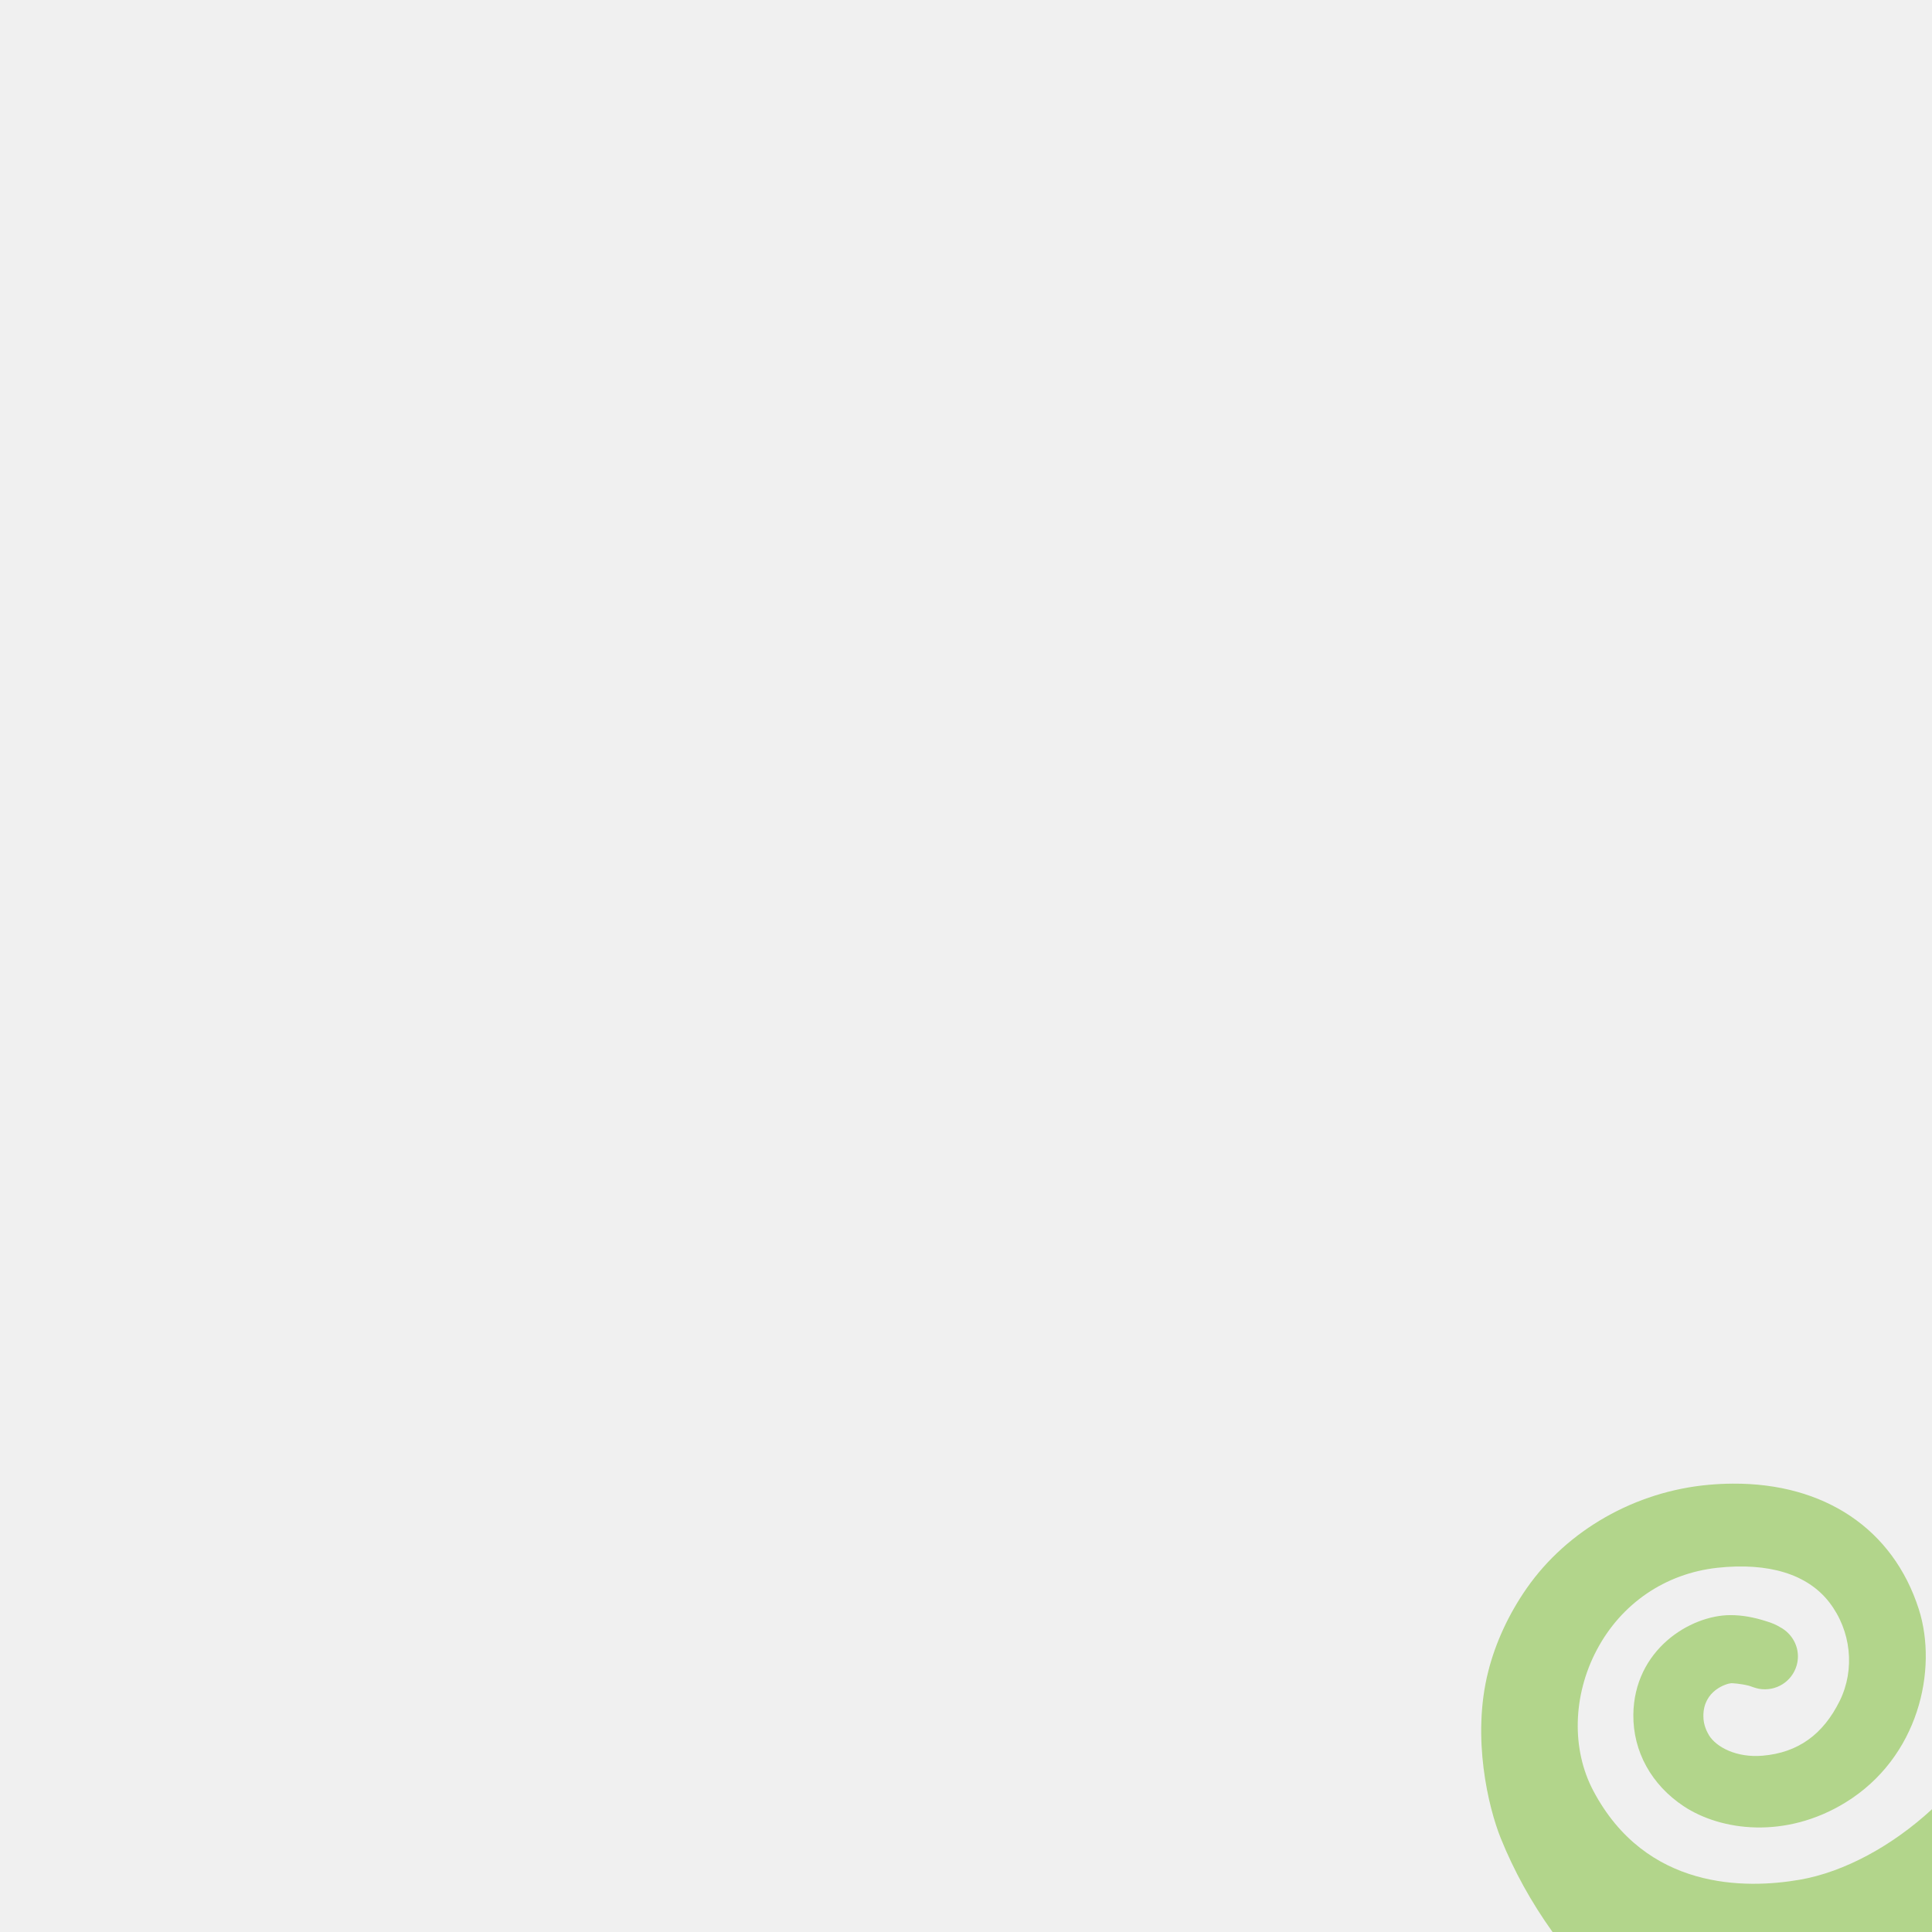
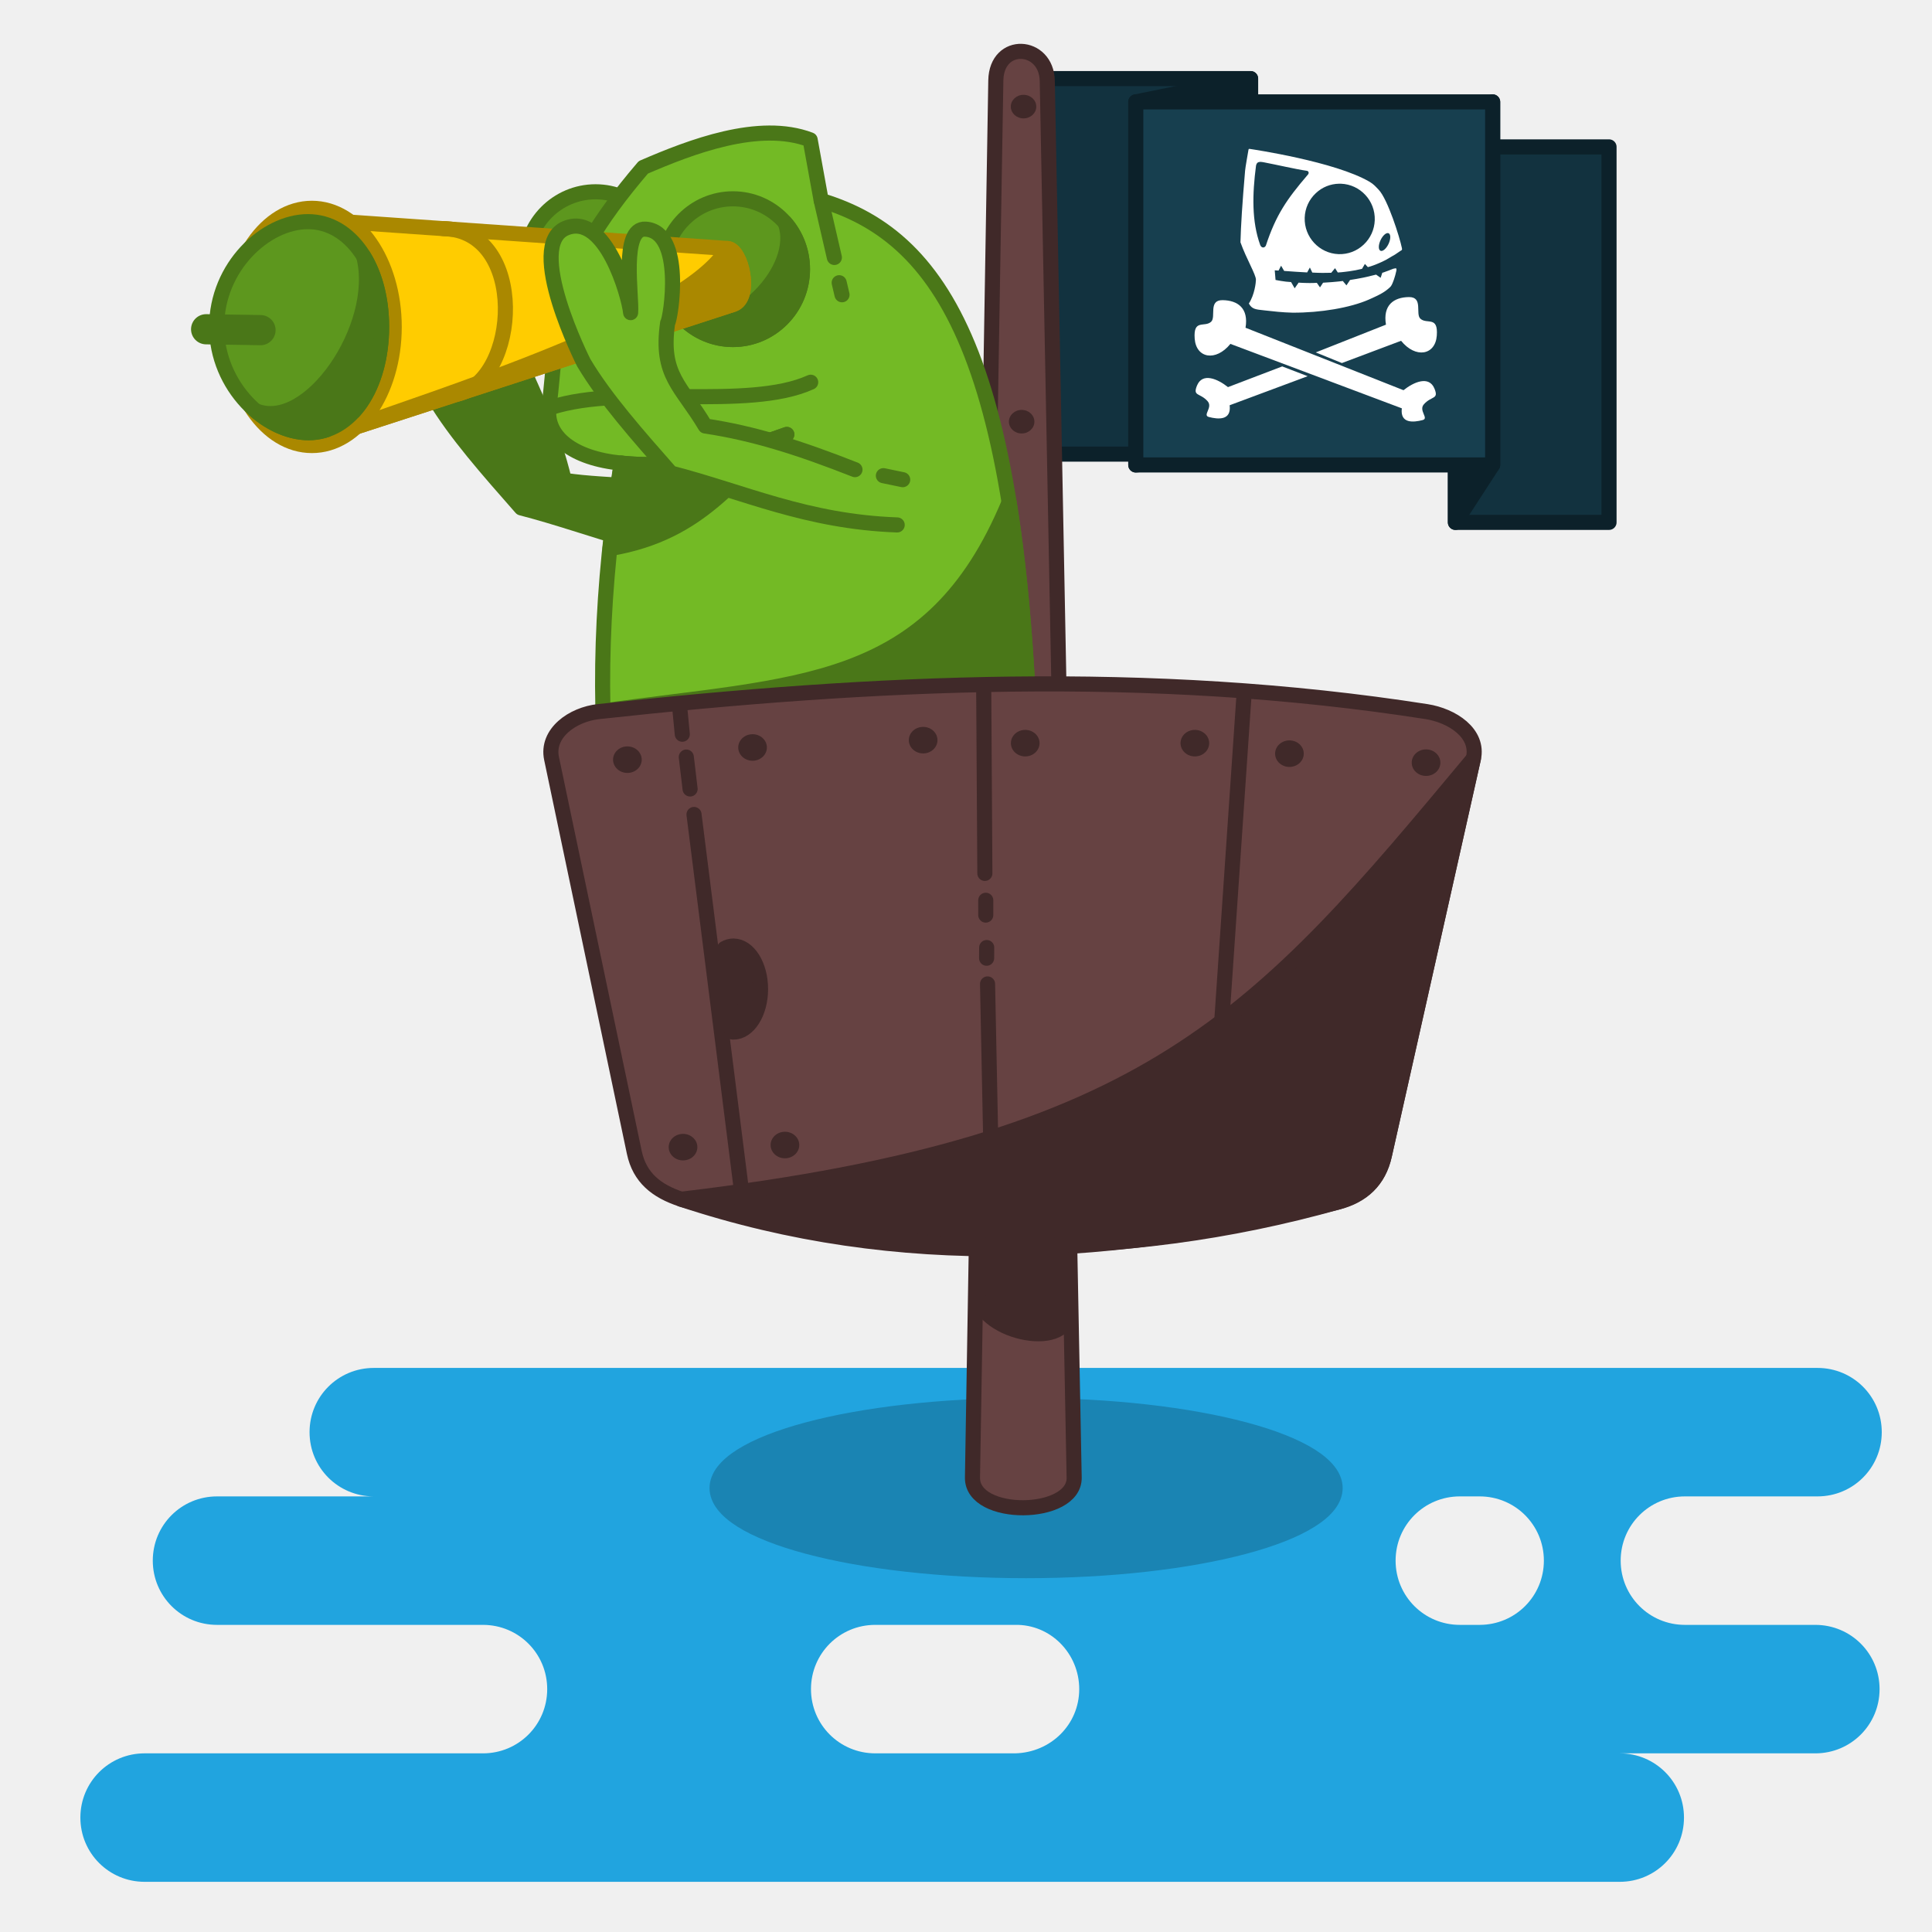
- <svg xmlns="http://www.w3.org/2000/svg" style="fill-rule:evenodd;stroke-width:28.222;stroke-linejoin:round" id="svg59" xml:space="preserve" preserveAspectRatio="xMidYMid" viewBox="0 0 600 600" height="600" width="600" version="1.2">
-   <defs id="defs8" class="ClipPathGroup">
-     <clipPath clipPathUnits="userSpaceOnUse" id="presentation_clip_path">
-       <rect id="rect2" height="17639" width="17145" y="0" x="0" />
-     </clipPath>
-     <clipPath clipPathUnits="userSpaceOnUse" id="presentation_clip_path_shrink">
-       <rect id="rect5" height="17604" width="17111" y="17" x="17" />
-     </clipPath>
-   </defs>
-   <defs id="defs10" class="TextShapeIndex" />
-   <defs id="defs42" class="EmbeddedBulletChars">
-     <g transform="matrix(4.8828125e-4,0,0,-4.8828125e-4,0,0)" id="bullet-char-template-57356">
-       <path id="path12" d="M 580,1141 1163,571 580,0 -4,571 Z" />
-     </g>
-     <g transform="matrix(4.8828125e-4,0,0,-4.8828125e-4,0,0)" id="bullet-char-template-57354">
-       <path id="path15" d="M 8,1128 H 1137 V 0 H 8 Z" />
-     </g>
-     <g transform="matrix(4.8828125e-4,0,0,-4.8828125e-4,0,0)" id="bullet-char-template-10146">
-       <path id="path18" d="M 174,0 602,739 174,1481 1456,739 Z M 1358,739 309,1346 659,739 Z" />
-     </g>
-     <g transform="matrix(4.8828125e-4,0,0,-4.8828125e-4,0,0)" id="bullet-char-template-10132">
-       <path id="path21" d="M 2015,739 1276,0 H 717 l 543,543 H 174 v 393 h 1086 l -543,545 h 557 z" />
-     </g>
-     <g transform="matrix(4.8828125e-4,0,0,-4.8828125e-4,0,0)" id="bullet-char-template-10007">
-       <path id="path24" d="m 0,-2 c -7,16 -16,29 -25,39 l 381,530 c -94,256 -141,385 -141,387 0,25 13,38 40,38 9,0 21,-2 34,-5 21,4 42,12 65,25 l 27,-13 111,-251 280,301 64,-25 24,25 c 21,-10 41,-24 62,-43 C 886,937 835,863 770,784 769,783 710,716 594,584 L 774,223 c 0,-27 -21,-55 -63,-84 l 16,-20 C 717,90 699,76 672,76 641,76 570,178 457,381 L 164,-76 c -22,-34 -53,-51 -92,-51 -42,0 -63,17 -64,51 -7,9 -10,24 -10,44 0,9 1,19 2,30 z" />
-     </g>
-     <g transform="matrix(4.8828125e-4,0,0,-4.8828125e-4,0,0)" id="bullet-char-template-10004">
-       <path id="path27" d="M 285,-33 C 182,-33 111,30 74,156 52,228 41,333 41,471 c 0,78 14,145 41,201 34,71 87,106 158,106 53,0 88,-31 106,-94 l 23,-176 c 8,-64 28,-97 59,-98 l 735,706 c 11,11 33,17 66,17 42,0 63,-15 63,-46 V 965 c 0,-36 -10,-64 -30,-84 L 442,47 C 390,-6 338,-33 285,-33 Z" />
-     </g>
-     <g transform="matrix(4.8828125e-4,0,0,-4.8828125e-4,0,0)" id="bullet-char-template-9679">
-       <path id="path30" d="M 813,0 C 632,0 489,54 383,161 276,268 223,411 223,592 c 0,181 53,324 160,431 106,107 249,161 430,161 179,0 323,-54 432,-161 108,-107 162,-251 162,-431 0,-180 -54,-324 -162,-431 C 1136,54 992,0 813,0 Z" />
-     </g>
-     <g transform="matrix(4.8828125e-4,0,0,-4.8828125e-4,0,0)" id="bullet-char-template-8226">
-       <path id="path33" d="m 346,457 c -73,0 -137,26 -191,78 -54,51 -81,114 -81,188 0,73 27,136 81,188 54,52 118,78 191,78 73,0 134,-26 185,-79 51,-51 77,-114 77,-187 0,-75 -25,-137 -76,-188 -50,-52 -112,-78 -186,-78 z" />
-     </g>
-     <g transform="matrix(4.8828125e-4,0,0,-4.8828125e-4,0,0)" id="bullet-char-template-8211">
-       <path id="path36" d="M -4,459 H 1135 V 606 H -4 Z" />
-     </g>
-     <g transform="matrix(4.8828125e-4,0,0,-4.8828125e-4,0,0)" id="bullet-char-template-61548">
-       <path id="path39" d="m 173,740 c 0,163 58,303 173,419 116,115 255,173 419,173 163,0 302,-58 418,-173 116,-116 174,-256 174,-419 0,-163 -58,-303 -174,-418 C 1067,206 928,148 765,148 601,148 462,206 346,322 231,437 173,577 173,740 Z" />
-     </g>
-   </defs>
-   <defs id="defs44" class="TextEmbeddedBitmaps" />
-   <g transform="matrix(0.00166145,0,0,0.00166145,3.026428,559.1118)" id="g49">
-     <g class="Master_Slide" id="id2">
-       <g class="Background" id="bg-id2" />
-       <g class="BackgroundObjects" id="bo-id2" />
-     </g>
-   </g>
-   <g transform="matrix(0.00166145,0,0,0.00166145,3.026428,559.1118)" id="g57" class="SlideGroup">
-     <g id="g55">
-       <g id="container-id1">
-         <g clip-path="url(#presentation_clip_path)" class="Slide" id="id1">
-           <g id="g51" class="Page" />
-         </g>
+ <svg xmlns="http://www.w3.org/2000/svg" id="svg8" version="1.1" viewBox="0 0 256 256" height="256" width="256">
+   <defs id="defs2" />
+   <g transform="translate(0,-866.5196)" id="layer1">
+     <path id="rect1180" d="m 49.529,1047.777 c -4.715,0 -8.512,3.796 -8.512,8.512 0,4.704 3.778,8.493 8.478,8.511 H 31.003 28.756 c -4.715,0 -8.511,3.796 -8.511,8.512 0,4.715 3.795,8.512 8.511,8.512 h 1.095 1.152 32.994 c 4.715,0 8.511,3.796 8.511,8.512 0,4.715 -3.795,8.512 -8.511,8.512 H 29.851 c -0.01,0 -0.021,-8e-4 -0.031,-10e-4 H 19.162 c -4.715,0 -8.512,3.796 -8.512,8.512 0,4.715 3.796,8.512 8.512,8.512 h 34.145 127.172 31.026 3.119 c 4.715,0 8.512,-3.796 8.512,-8.512 0,-4.705 -3.78,-8.494 -8.48,-8.511 h 25.885 c 4.715,0 8.512,-3.796 8.512,-8.512 0,-4.715 -3.796,-8.512 -8.512,-8.512 h -17.282 c -4.715,0 -8.512,-3.796 -8.512,-8.512 0,-4.715 3.796,-8.512 8.512,-8.512 h 17.572 c 4.715,0 8.512,-3.796 8.512,-8.512 0,-4.715 -3.796,-8.511 -8.512,-8.511 H 235.677 65.415 54.745 Z m 146.53,17.023 c 4.715,0 8.512,3.796 8.512,8.512 0,4.715 -3.796,8.508 -8.512,8.512 h -2.623 c -4.715,0 -8.512,-3.796 -8.512,-8.512 0,-4.715 3.796,-8.512 8.512,-8.512 z m -80.088,17.023 h 18.52 c 4.714,-0.098 8.512,3.796 8.512,8.512 0,4.715 -3.797,8.414 -8.512,8.512 h -18.52 c -4.715,-6e-4 -8.512,-3.796 -8.512,-8.512 0,-4.715 3.796,-8.512 8.512,-8.512 z" style="opacity:1;fill:#21a4df;fill-opacity:1;stroke:none;stroke-width:2;stroke-linecap:round;stroke-linejoin:round;stroke-miterlimit:4;stroke-dasharray:none;stroke-opacity:1" />
+     <path id="path844-7" d="m 94.146,933.236 c -7.307,-2.875 -12.942,-2.115 -19.377,-3.071 -1.509,-6.353 -3.885,-11.188 -6.142,-16.233 0.431,-0.575 2.226,-12.092 -2.925,-12.43 -3.305,-0.218 -1.789,8.906 -1.978,11.063 -0.213,-2.176 -3.32,-13.297 -8.551,-11.209 -5.571,2.223 2.34,17.841 2.34,17.841 2.818,4.746 7.219,9.689 11.553,14.624 9.744,2.521 17.969,6.445 29.979,6.873" style="opacity:1;fill:#4a7718;fill-opacity:1;stroke:#4a7718;stroke-width:2;stroke-linecap:round;stroke-linejoin:round;stroke-miterlimit:4;stroke-dasharray:none;stroke-opacity:1" />
+     <ellipse ry="9.323" rx="9.22" cy="901.255" cx="78.914" id="path897-6" style="opacity:1;fill:#5d971e;fill-opacity:1;stroke:#4a7718;stroke-width:2;stroke-linecap:round;stroke-linejoin:round;stroke-miterlimit:4;stroke-dasharray:none;stroke-opacity:1" />
+     <ellipse ry="10.941" rx="40.946" cy="1063.697" cx="135.963" id="path1251" style="opacity:1;fill:#1a84b3;fill-opacity:1;stroke:#1a84b3;stroke-width:2;stroke-linecap:round;stroke-linejoin:round;stroke-miterlimit:4;stroke-dasharray:none;stroke-opacity:1" />
+     <rect y="876.936" x="137.545" height="49.754" width="28.166" id="rect834" style="opacity:1;fill:#12323f;fill-opacity:1;stroke:#0c212a;stroke-width:2;stroke-linecap:round;stroke-linejoin:round;stroke-miterlimit:4;stroke-dasharray:none;stroke-opacity:1" />
+     <path id="rect826" d="m 131.952,877.183 -3.094,185.122 c -0.09,5.415 13.575,5.253 13.474,0 L 138.77,877.245 c -0.096,-4.998 -6.728,-5.428 -6.818,-0.062 z" style="opacity:1;fill:#664242;fill-opacity:1;stroke:#402929;stroke-width:2;stroke-linecap:round;stroke-linejoin:round;stroke-miterlimit:4;stroke-dasharray:none;stroke-opacity:1" />
+     <path id="rect826-3" d="m 129.968,1027.284 -0.437,10.294 c -0.23,5.411 11.927,8.088 11.976,2.833 l 0.124,-13.377 c -0.976,-4.172 -7.317,0.56 -11.662,0.25 z" style="opacity:1;fill:#402929;fill-opacity:1;stroke:#402929;stroke-width:2;stroke-linecap:round;stroke-linejoin:round;stroke-miterlimit:4;stroke-dasharray:none;stroke-opacity:1" />
+     <rect y="885.983" x="192.85" height="49.754" width="20.354" id="rect832" style="opacity:1;fill:#12323f;fill-opacity:1;stroke:#0c212a;stroke-width:2;stroke-linecap:round;stroke-linejoin:round;stroke-miterlimit:4;stroke-dasharray:none;stroke-opacity:1" />
+     <path id="path836" d="m 80.858,974.243 c -1.754,-14.612 -1.196,-30.092 1.462,-46.358 -6.382,-0.612 -10.07,-3.514 -9.579,-7.385 1.38,-10.885 -0.14,-17.028 12.504,-31.807 6.243,-2.696 15.335,-6.221 22.105,-3.647 l 1.462,8.043 c 16.822,5.044 26.974,22.387 27.91,80.57 z" style="opacity:1;fill:#73ba25;fill-opacity:1;stroke:#4a7718;stroke-width:2;stroke-linecap:round;stroke-linejoin:round;stroke-miterlimit:4;stroke-dasharray:none;stroke-opacity:1" />
+     <ellipse ry="9.323" rx="9.22" cy="902.186" cx="97.114" id="path897" style="opacity:1;fill:#5d971e;fill-opacity:1;stroke:#4a7718;stroke-width:2;stroke-linecap:round;stroke-linejoin:round;stroke-miterlimit:4;stroke-dasharray:none;stroke-opacity:1" />
+     <path id="path836-5" d="m 79.301,960.811 c 26.291,-3.779 43.99,-2.641 54.413,-27.742 1.718,10.631 2.741,23.938 3.008,40.59 z" style="opacity:1;fill:#4a7718;fill-opacity:1;stroke:#4a7718;stroke-width:2;stroke-linecap:round;stroke-linejoin:round;stroke-miterlimit:4;stroke-dasharray:none;stroke-opacity:1" />
+     <path id="rect828" d="m 79.301,960.811 c -3.423,0.373 -6.924,2.846 -6.216,6.217 l 10.96,52.18 c 0.708,3.37 2.947,5.133 6.216,6.216 29.078,9.636 57.914,7.72 86.96,0.395 3.339,-0.842 5.462,-2.856 6.216,-6.216 l 11.799,-52.575 c 0.754,-3.36 -2.814,-5.685 -6.216,-6.217 -36.711,-5.736 -73.236,-3.98 -109.719,0 z" style="opacity:1;fill:#664242;fill-opacity:1;stroke:#402929;stroke-width:2;stroke-linecap:round;stroke-linejoin:round;stroke-miterlimit:4;stroke-dasharray:none;stroke-opacity:1" />
+     <path id="path838" d="m 82.321,927.885 c 8.751,0.891 15.337,-1.466 21.936,-3.802" style="opacity:1;fill:none;stroke:#4a7718;stroke-width:2;stroke-linecap:round;stroke-linejoin:round;stroke-miterlimit:4;stroke-dasharray:none;stroke-opacity:1" />
+     <path id="path840" d="m 73.034,920.5 c 9.741,-3.136 26.031,0.462 34.387,-3.334" style="opacity:1;fill:none;stroke:#4a7718;stroke-width:2;stroke-linecap:round;stroke-linejoin:round;stroke-miterlimit:4;stroke-dasharray:none;stroke-opacity:1" />
+     <path id="path842" d="m 119.612,930.079 -2.559,-0.53" style="opacity:1;fill:none;stroke:#4a7718;stroke-width:2;stroke-linecap:round;stroke-linejoin:round;stroke-miterlimit:4;stroke-dasharray:none;stroke-opacity:1" />
+     <path id="path897-9" d="m 90.798,908.979 c 1.65,1.57 3.872,2.531 6.317,2.531 5.092,-1.1e-4 9.22,-4.174 9.22,-9.323 -5e-5,-2.363 -0.869,-4.521 -2.302,-6.164 2.302,6.164 -6.917,15.487 -13.234,12.956 z" style="opacity:1;fill:#4a7718;fill-opacity:1;stroke:#4a7718;stroke-width:2;stroke-linecap:round;stroke-linejoin:round;stroke-miterlimit:4;stroke-dasharray:none;stroke-opacity:1" />
+     <path id="path846" d="m 96.39,899.446 -51.084,-3.568 -0.62,28.024 52.531,-17.062 c 2.446,-0.926 1.041,-7.272 -0.827,-7.394 z" style="opacity:1;fill:#ffcc00;fill-opacity:1;stroke:#aa8800;stroke-width:2;stroke-linecap:round;stroke-linejoin:round;stroke-miterlimit:4;stroke-dasharray:none;stroke-opacity:1" />
+     <path id="path848" d="m 60.55,918.758 c 8.302,-1.849 9.421,-21.728 -1.822,-21.955" style="opacity:1;fill:none;stroke:#aa8800;stroke-width:2;stroke-linecap:round;stroke-linejoin:round;stroke-miterlimit:4;stroke-dasharray:none;stroke-opacity:1" />
+     <path id="path852" d="m 90.073,960.34 0.334,3.467" style="opacity:1;fill:none;stroke:#402929;stroke-width:2;stroke-linecap:round;stroke-linejoin:round;stroke-miterlimit:4;stroke-dasharray:none;stroke-opacity:1" />
+     <path id="path854" d="m 90.939,966.834 0.502,4.227" style="opacity:1;fill:none;stroke:#402929;stroke-width:2;stroke-linecap:round;stroke-linejoin:round;stroke-miterlimit:4;stroke-dasharray:none;stroke-opacity:1" />
+     <path id="path856" d="m 91.961,974.441 6.462,51.203" style="opacity:1;fill:none;stroke:#402929;stroke-width:2;stroke-linecap:round;stroke-linejoin:round;stroke-miterlimit:4;stroke-dasharray:none;stroke-opacity:1" />
+     <path id="path866" d="m 130.349,958.009 0.15,24.24 m 0.12,3.562 -5.7e-4,1.96 m 0.124,4.302 -0.011,1.416 m 0.124,3.407 0.612,30.138" style="opacity:1;fill:none;stroke:#402929;stroke-width:2;stroke-linecap:round;stroke-linejoin:round;stroke-miterlimit:4;stroke-dasharray:none;stroke-opacity:1" />
+     <path id="path870" d="m 164.839,958.602 -4.58,67.124" style="opacity:1;fill:none;stroke:#402929;stroke-width:2;stroke-linecap:round;stroke-linejoin:round;stroke-miterlimit:4;stroke-dasharray:none;stroke-opacity:1" />
+     <path id="path874" d="m 108.813,893.089 1.744,7.546" style="opacity:1;fill:none;stroke:#4a7718;stroke-width:2;stroke-linecap:round;stroke-linejoin:round;stroke-miterlimit:4;stroke-dasharray:none;stroke-opacity:1" />
+     <ellipse cx="41.325" cy="909.838" rx="10.91" ry="15.718" id="path879" style="opacity:1;fill:#ffcc00;fill-opacity:1;stroke:#aa8800;stroke-width:2;stroke-linecap:round;stroke-linejoin:round;stroke-miterlimit:4;stroke-dasharray:none;stroke-opacity:1" />
+     <path id="path879-3" d="m 40.8,895.888 c -5.621,2.8e-4 -12.091,5.982 -12.091,13.936 -2.65e-4,7.954 6.555,14.031 12.177,14.032 5.622,6.2e-4 9.68,-6.077 9.68,-14.032 -1.99e-4,-7.954 -4.144,-13.937 -9.766,-13.936 z" style="opacity:1;fill:#5d971e;fill-opacity:1;stroke:#4a7718;stroke-width:2;stroke-linecap:round;stroke-linejoin:round;stroke-miterlimit:4;stroke-dasharray:none;stroke-opacity:1" />
+     <path id="path838-2" d="m 104.257,924.083 c -6.599,2.336 -13.185,4.694 -21.936,3.802 l -1.494,11.321 c 12.474,-2.112 16.284,-9.665 23.43,-15.123 z" style="opacity:1;fill:#4a7718;fill-opacity:1;stroke:#4a7718;stroke-width:2;stroke-linecap:round;stroke-linejoin:round;stroke-miterlimit:4;stroke-dasharray:none;stroke-opacity:1" />
+     <path id="path846-2" d="m 96.39,899.446 c -5.592,9.533 -38.877,19.751 -51.704,24.456 l 52.531,-17.062 c 2.446,-0.926 1.041,-7.272 -0.827,-7.394 z" style="opacity:1;fill:#aa8800;fill-opacity:1;stroke:#aa8800;stroke-width:2;stroke-linecap:round;stroke-linejoin:round;stroke-miterlimit:4;stroke-dasharray:none;stroke-opacity:1" />
+     <path id="path844" d="m 113.288,928.749 c -7.307,-2.875 -13.403,-4.826 -19.838,-5.782 -3.176,-5.353 -5.98,-6.66 -4.986,-13.654 0.431,-0.575 2.226,-12.092 -2.925,-12.43 -3.305,-0.218 -1.789,8.906 -1.978,11.063 -0.213,-2.176 -3.32,-13.297 -8.551,-11.209 -5.571,2.223 2.34,17.841 2.34,17.841 2.818,4.746 7.219,9.689 11.553,14.624 9.744,2.521 17.969,6.445 29.979,6.873" style="opacity:1;fill:#73ba25;fill-opacity:1;stroke:#4a7718;stroke-width:2;stroke-linecap:round;stroke-linejoin:round;stroke-miterlimit:4;stroke-dasharray:none;stroke-opacity:1" />
+     <path id="path850" d="m 27.314,910.148 7.204,0.116" style="opacity:1;fill:none;stroke:#4a7718;stroke-width:4;stroke-linecap:round;stroke-linejoin:round;stroke-miterlimit:4;stroke-dasharray:none;stroke-opacity:1" />
+     <path id="path1046" d="m 165.711,876.936 -15.214,3.084 v 48.109 l 15.214,-1.439 z" style="fill:#0c212a;fill-opacity:1;stroke:#0c212a;stroke-width:2;stroke-linecap:round;stroke-linejoin:round;stroke-miterlimit:4;stroke-dasharray:none;stroke-opacity:1" />
+     <path id="path1044" d="m 192.85,885.983 4.934,-5.962 v 48.109 l -4.934,7.607 z" style="fill:#0c212a;fill-opacity:1;stroke:#0c212a;stroke-width:2;stroke-linecap:round;stroke-linejoin:round;stroke-miterlimit:4;stroke-dasharray:none;stroke-opacity:1" />
+     <rect y="880.02" x="150.498" height="48.109" width="47.286" id="rect830" style="opacity:1;fill:#173f4f;fill-opacity:1;stroke:#0c212a;stroke-width:2;stroke-linecap:round;stroke-linejoin:round;stroke-miterlimit:4;stroke-dasharray:none;stroke-opacity:1" />
+     <path id="rect828-5" d="m 90.261,1025.424 c 29.131,7.903 58.06,8.507 86.96,0.395 3.316,-0.931 5.462,-2.856 6.216,-6.216 l 11.799,-52.575 c -28.54,34.267 -42.589,51.015 -104.975,58.397 z" style="opacity:1;fill:#402929;fill-opacity:1;stroke:#402929;stroke-width:2;stroke-linecap:round;stroke-linejoin:round;stroke-miterlimit:4;stroke-dasharray:none;stroke-opacity:1" />
+     <path id="path879-3-1" d="m 33.844,920.934 c 2.14,1.843 4.673,2.921 7.041,2.921 5.622,6.3e-4 9.68,-6.077 9.68,-14.032 -9.3e-5,-3.659 -0.877,-6.901 -2.371,-9.335 2.371,9.335 -7.309,23.366 -14.35,20.445 z" style="opacity:1;fill:#4a7718;fill-opacity:1;stroke:#4a7718;stroke-width:2;stroke-linecap:round;stroke-linejoin:round;stroke-miterlimit:4;stroke-dasharray:none;stroke-opacity:1" />
+     <g style="stroke-width:0.122;stroke-miterlimit:4;stroke-dasharray:none" transform="matrix(16.3763,0,0,16.3763,-187.9542,482.5041)" id="g1063">
+       <g style="fill:#ffffff;stroke:none;stroke-width:2.491;stroke-miterlimit:4;stroke-dasharray:none" id="g10" transform="matrix(0.04902734,0,0,0.04902734,19.67188,34.48393)">
+         <path id="path4" style="stroke:none;stroke-width:2.491;stroke-miterlimit:4;stroke-dasharray:none;paint-order:fill markers stroke" d="m 39.048,-200.5 -0.104,0.032 -0.04,0.089 c 0,0 -0.558,3.158 -0.563,3.471 -0.47,5.473 -0.696,9.101 -0.765,11.83 0.994,2.774 2.559,5.326 2.553,6.187 -0.002,0.452 -0.224,2.479 -1.17,3.915 0.535,0.962 1.141,0.972 2.566,1.131 1.398,0.16 2.992,0.343 4.637,0.38 4.596,0.027 9.54,-0.816 12.592,-2.157 1.973,-0.87 2.668,-1.281 3.458,-2.003 0.285,-0.235 0.434,-0.627 0.587,-1.034 l 0.104,-0.275 c 0.128,-0.329 0.312,-1.036 0.394,-1.422 0.037,-0.169 0.054,-0.35 -0.065,-0.444 l -0.426,0.081 c -0.269,0.112 -0.548,0.219 -0.832,0.324 l -0.479,0.172 c -0.501,0.173 0.023,0.022 -0.512,0.173 l -0.272,0.831 -0.752,-0.528 c -0.521,0.138 -1.052,0.267 -1.595,0.386 l -0.558,0.12 c -0.701,0.142 -1.416,0.269 -2.139,0.377 l -0.602,0.894 -0.596,-0.723 c -0.571,0.077 -0.626,0.073 -1.2,0.129 l -0.656,0.059 c -0.469,0.038 -0.937,0.07 -1.402,0.094 l -0.508,0.773 -0.523,-0.75 c -0.563,0.021 -0.6,0.033 -1.15,0.032 l -0.448,-0.006 c -0.568,-0.008 -0.864,-0.026 -1.409,-0.059 l -0.652,0.934 -0.591,-1.029 c -0.78,-0.058 -0.94,-0.069 -1.649,-0.184 l -0.418,-0.071 c -0.168,-0.03 -0.335,-0.062 -0.498,-0.096 l -0.131,-1.589 c 0.211,0.013 0.418,0.029 0.629,0.043 l 0.418,-0.803 0.507,0.862 c 0.752,0.051 0.991,0.073 1.734,0.123 l 0.388,0.026 c 0.561,0.037 1.117,0.069 1.673,0.097 l 0.448,-0.811 0.401,0.834 c 0.561,0.025 0.717,0.042 1.272,0.05 l 0.508,0.005 c 0.451,0.002 0.899,-0.005 1.346,-0.019 l 0.63,-0.761 0.449,0.712 c 0.547,-0.028 0.667,-0.052 1.208,-0.112 l 0.682,-0.086 c 0.709,-0.099 1.413,-0.231 2.11,-0.403 l 0.477,-0.81 0.489,0.527 c 0.44,-0.122 0.465,-0.126 0.9,-0.283 l 0.531,-0.204 c 0.514,-0.205 1.024,-0.439 1.53,-0.7 l 0.955,-0.562 c 0.54,-0.3 0.58,-0.318 1.112,-0.694 0.259,-0.178 0.457,-0.317 0.538,-0.347 0.11,-0.124 0.073,-0.236 0.048,-0.365 -0.365,-1.785 -2.338,-8.065 -3.84,-9.626 -0.436,-0.448 -0.783,-0.885 -1.487,-1.301 -5.692,-3.336 -19.208,-5.344 -19.84,-5.437 z m 1.882,2.15 c 0.16,0.007 0.339,0.037 0.534,0.074 1.959,0.371 5.437,1.174 7.009,1.387 0.418,0.037 0.455,0.448 0.185,0.694 -3.445,4.027 -5.222,6.596 -6.895,11.673 -0.252,0.443 -0.729,0.379 -0.923,-0.098 -1.424,-3.92 -1.309,-8.412 -0.7,-13.081 0.085,-0.467 0.31,-0.625 0.637,-0.647 0.049,-0.003 0.1,-0.003 0.153,-0.001 z m 12.936,3.602 c 0.096,-0.003 0.193,-0.003 0.289,0 3.189,0.115 5.694,2.815 5.585,6.018 -0.057,1.549 -0.707,2.981 -1.832,4.038 -1.129,1.063 -2.596,1.618 -4.146,1.567 -3.183,-0.12 -5.689,-2.82 -5.585,-6.018 0.054,-1.552 0.708,-2.992 1.84,-4.047 1.057,-0.997 2.41,-1.537 3.849,-1.559 z m 8.044,8.148 c 0.044,0.003 0.084,0.014 0.122,0.031 0.365,0.17 0.357,0.954 -0.016,1.75 -0.373,0.796 -0.972,1.304 -1.336,1.133 -0.364,-0.171 -0.357,-0.954 0.017,-1.75 0.329,-0.701 0.841,-1.193 1.214,-1.165 z" />
+         <path style="stroke:none;stroke-width:2.491;stroke-miterlimit:4;stroke-dasharray:none" id="path6" d="m 65.375,-176.04 c -2.521,0.032 -4.321,1.341 -3.786,4.553 l -11.584,4.58 4.311,1.756 9.768,-3.673 c 2.404,2.968 5.654,2.381 5.894,-0.859 0.245,-3.308 -1.626,-1.799 -2.711,-2.792 -0.857,-0.784 0.513,-3.595 -1.893,-3.565 z m -20.908,11.444 -8.951,3.417 c -1.696,-1.355 -4.209,-2.453 -5.11,-0.263 -0.749,1.821 0.479,1.173 1.738,2.579 0.936,1.045 -0.883,2.326 0.215,2.613 1.508,0.395 3.744,0.616 3.434,-1.938 l 12.872,-4.793 z" />
+         <path style="stroke:none;stroke-width:2.491;stroke-miterlimit:4;stroke-dasharray:none" id="path8" d="m 64.484,-160.67 -26.072,-10.308 c 0.535,-3.211 -1.265,-4.521 -3.786,-4.553 -2.406,-0.031 -1.036,2.781 -1.893,3.565 -1.084,0.992 -2.955,-0.517 -2.711,2.792 0.24,3.24 3.49,3.827 5.894,0.859 l 28.29,10.636 c -0.31,2.554 1.926,2.333 3.434,1.938 1.097,-0.287 -0.721,-1.568 0.215,-2.613 1.259,-1.407 2.487,-0.758 1.738,-2.579 -0.9,-2.191 -3.414,-1.092 -5.11,0.263 z" />
      </g>
    </g>
+     <path id="path1293" d="m 97.188,991.879 a 3.587,5.697 0 0 1 3.587,5.697 3.587,5.697 0 0 1 -3.587,5.697 3.587,5.697 0 0 1 -0.145,-0.012 l -1.044,-11.057 a 3.587,5.697 0 0 1 1.189,-0.33 z" style="opacity:1;fill:#402929;fill-opacity:1;stroke:#402929;stroke-width:2;stroke-linecap:round;stroke-linejoin:round;stroke-miterlimit:4;stroke-dasharray:none;stroke-opacity:1" />
+     <ellipse ry="1.758" rx="1.899" cy="965.564" cx="99.718" id="path1298" style="opacity:1;fill:#402929;fill-opacity:1;stroke:none;stroke-width:2;stroke-linecap:round;stroke-linejoin:round;stroke-miterlimit:4;stroke-dasharray:none;stroke-opacity:1" />
+     <ellipse ry="1.758" rx="1.899" cy="964.593" cx="122.321" id="path1298-9" style="opacity:1;fill:#402929;fill-opacity:1;stroke:none;stroke-width:2;stroke-linecap:round;stroke-linejoin:round;stroke-miterlimit:4;stroke-dasharray:none;stroke-opacity:1" />
+     <ellipse ry="1.758" rx="1.899" cy="964.991" cx="135.847" id="path1298-4" style="opacity:1;fill:#402929;fill-opacity:1;stroke:none;stroke-width:2;stroke-linecap:round;stroke-linejoin:round;stroke-miterlimit:4;stroke-dasharray:none;stroke-opacity:1" />
+     <ellipse ry="1.758" rx="1.899" cy="964.991" cx="158.325" id="path1298-7" style="opacity:1;fill:#402929;fill-opacity:1;stroke:none;stroke-width:2;stroke-linecap:round;stroke-linejoin:round;stroke-miterlimit:4;stroke-dasharray:none;stroke-opacity:1" />
+     <ellipse ry="1.758" rx="1.899" cy="966.383" cx="170.857" id="path1298-8" style="opacity:1;fill:#402929;fill-opacity:1;stroke:none;stroke-width:2;stroke-linecap:round;stroke-linejoin:round;stroke-miterlimit:4;stroke-dasharray:none;stroke-opacity:1" />
+     <ellipse ry="1.758" rx="1.899" cy="967.576" cx="188.959" id="path1298-45" style="opacity:1;fill:#402929;fill-opacity:1;stroke:none;stroke-width:2;stroke-linecap:round;stroke-linejoin:round;stroke-miterlimit:4;stroke-dasharray:none;stroke-opacity:1" />
+     <ellipse ry="1.758" rx="1.899" cy="967.179" cx="83.133" id="path1298-0" style="opacity:1;fill:#402929;fill-opacity:1;stroke:none;stroke-width:2;stroke-linecap:round;stroke-linejoin:round;stroke-miterlimit:4;stroke-dasharray:none;stroke-opacity:1" />
+     <ellipse ry="1.758" rx="1.899" cy="1018.522" cx="90.505" id="path1298-3" style="opacity:1;fill:#402929;fill-opacity:1;stroke:none;stroke-width:2;stroke-linecap:round;stroke-linejoin:round;stroke-miterlimit:4;stroke-dasharray:none;stroke-opacity:1" />
+     <ellipse ry="1.758" rx="1.899" cy="1018.241" cx="104.008" id="path1298-6" style="opacity:1;fill:#402929;fill-opacity:1;stroke:none;stroke-width:2;stroke-linecap:round;stroke-linejoin:round;stroke-miterlimit:4;stroke-dasharray:none;stroke-opacity:1" />
+     <ellipse ry="1.562" rx="1.688" cy="880.645" cx="135.625" id="path1298-1" style="opacity:1;fill:#402929;fill-opacity:1;stroke:none;stroke-width:2;stroke-linecap:round;stroke-linejoin:round;stroke-miterlimit:4;stroke-dasharray:none;stroke-opacity:1" />
+     <ellipse ry="1.562" rx="1.688" cy="922.395" cx="135.375" id="path1298-06" style="opacity:1;fill:#402929;fill-opacity:1;stroke:none;stroke-width:2;stroke-linecap:round;stroke-linejoin:round;stroke-miterlimit:4;stroke-dasharray:none;stroke-opacity:1" />
+     <path id="path842-3" d="m 111.571,905.576 -0.374,-1.594" style="opacity:1;fill:none;stroke:#4a7718;stroke-width:2;stroke-linecap:round;stroke-linejoin:round;stroke-miterlimit:4;stroke-dasharray:none;stroke-opacity:1" />
  </g>
-   <path id="Geeko" d="m 538.079,460.759 c -2.415,0.015 -4.882,0.134 -7.396,0.359 -22.795,2.031 -43.966,14.055 -56.582,32.178 -5.582,8.019 -9.721,16.979 -11.941,25.896 -5.155,20.399 0.045,42.078 3.913,51.686 4.115,10.19 9.487,19.905 16.085,29.122 H 600 v -38.131 c -12.272,11.331 -27.195,19.491 -41.062,21.896 -16.918,2.923 -47.773,3.246 -64.108,-27.593 -6.829,-12.871 -6.422,-29.624 1.056,-43.755 7.641,-14.455 21.282,-23.742 37.419,-25.527 16.002,-1.723 28.035,1.987 34.794,10.715 6.805,8.809 8.066,20.834 3.249,30.609 -5.19,10.516 -13.027,16.09 -23.896,17.029 -8.282,0.721 -14.411,-2.724 -16.65,-6.235 -0.64,-1.11 -1.801,-3.141 -1.801,-6.036 v -0.108 c 0,-7.882 7.197,-10.037 8.66,-10.131 0.462,0.016 2.617,0.079 5.495,0.786 l 1.388,0.477 0.956,0.292 0.707,0.168 c 5.233,0.953 10.283,-2.139 11.76,-7.25 0.265,-0.942 0.394,-1.88 0.394,-2.803 0,-3.387 -1.715,-6.543 -4.563,-8.485 l 0.1,0.062 -0.3,-0.2 -0.475,-0.278 c -1.518,-0.94 -2.895,-1.493 -4.358,-1.939 -4.113,-1.339 -7.761,-1.971 -11.393,-1.971 -12.502,0.032 -29.891,10.761 -30.123,30.946 -0.1,11.38 5.595,21.742 15.651,28.409 11.592,7.669 31.576,10.257 50.16,-1.123 22.847,-13.981 28.807,-41.385 22.847,-60.061 -7.991,-24.953 -29.328,-39.187 -57.829,-39.004 z" style="fill:#73ba25;fill-opacity:1;stroke-width:43.453;opacity:0.5" />
</svg>
